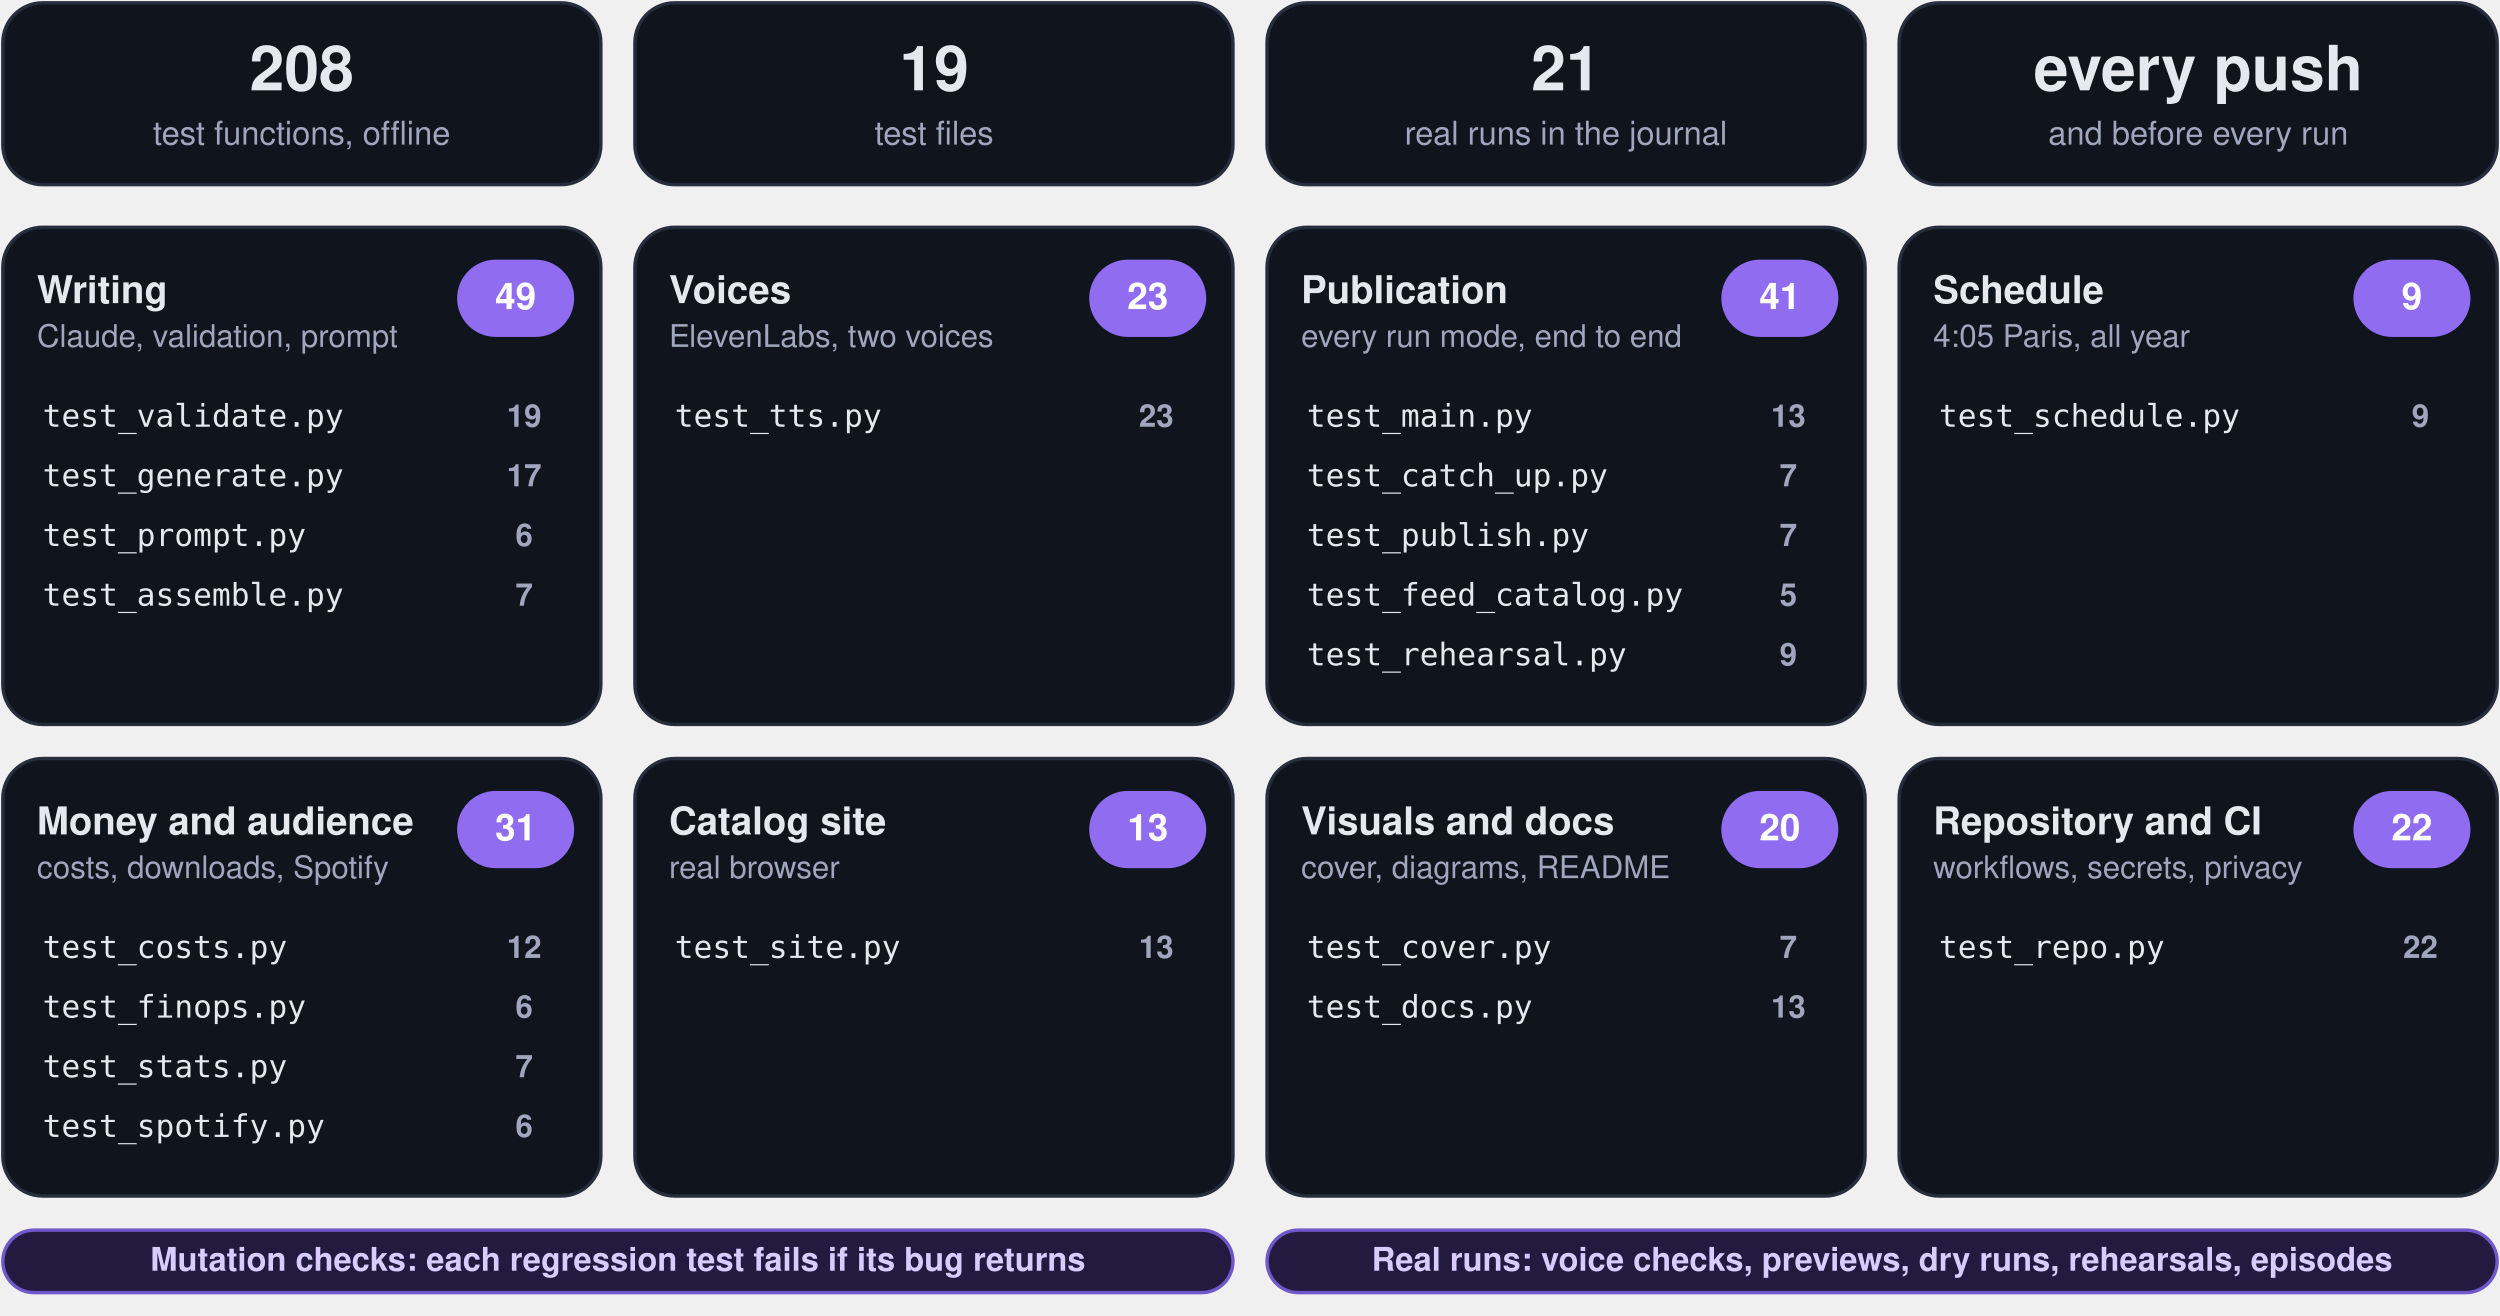
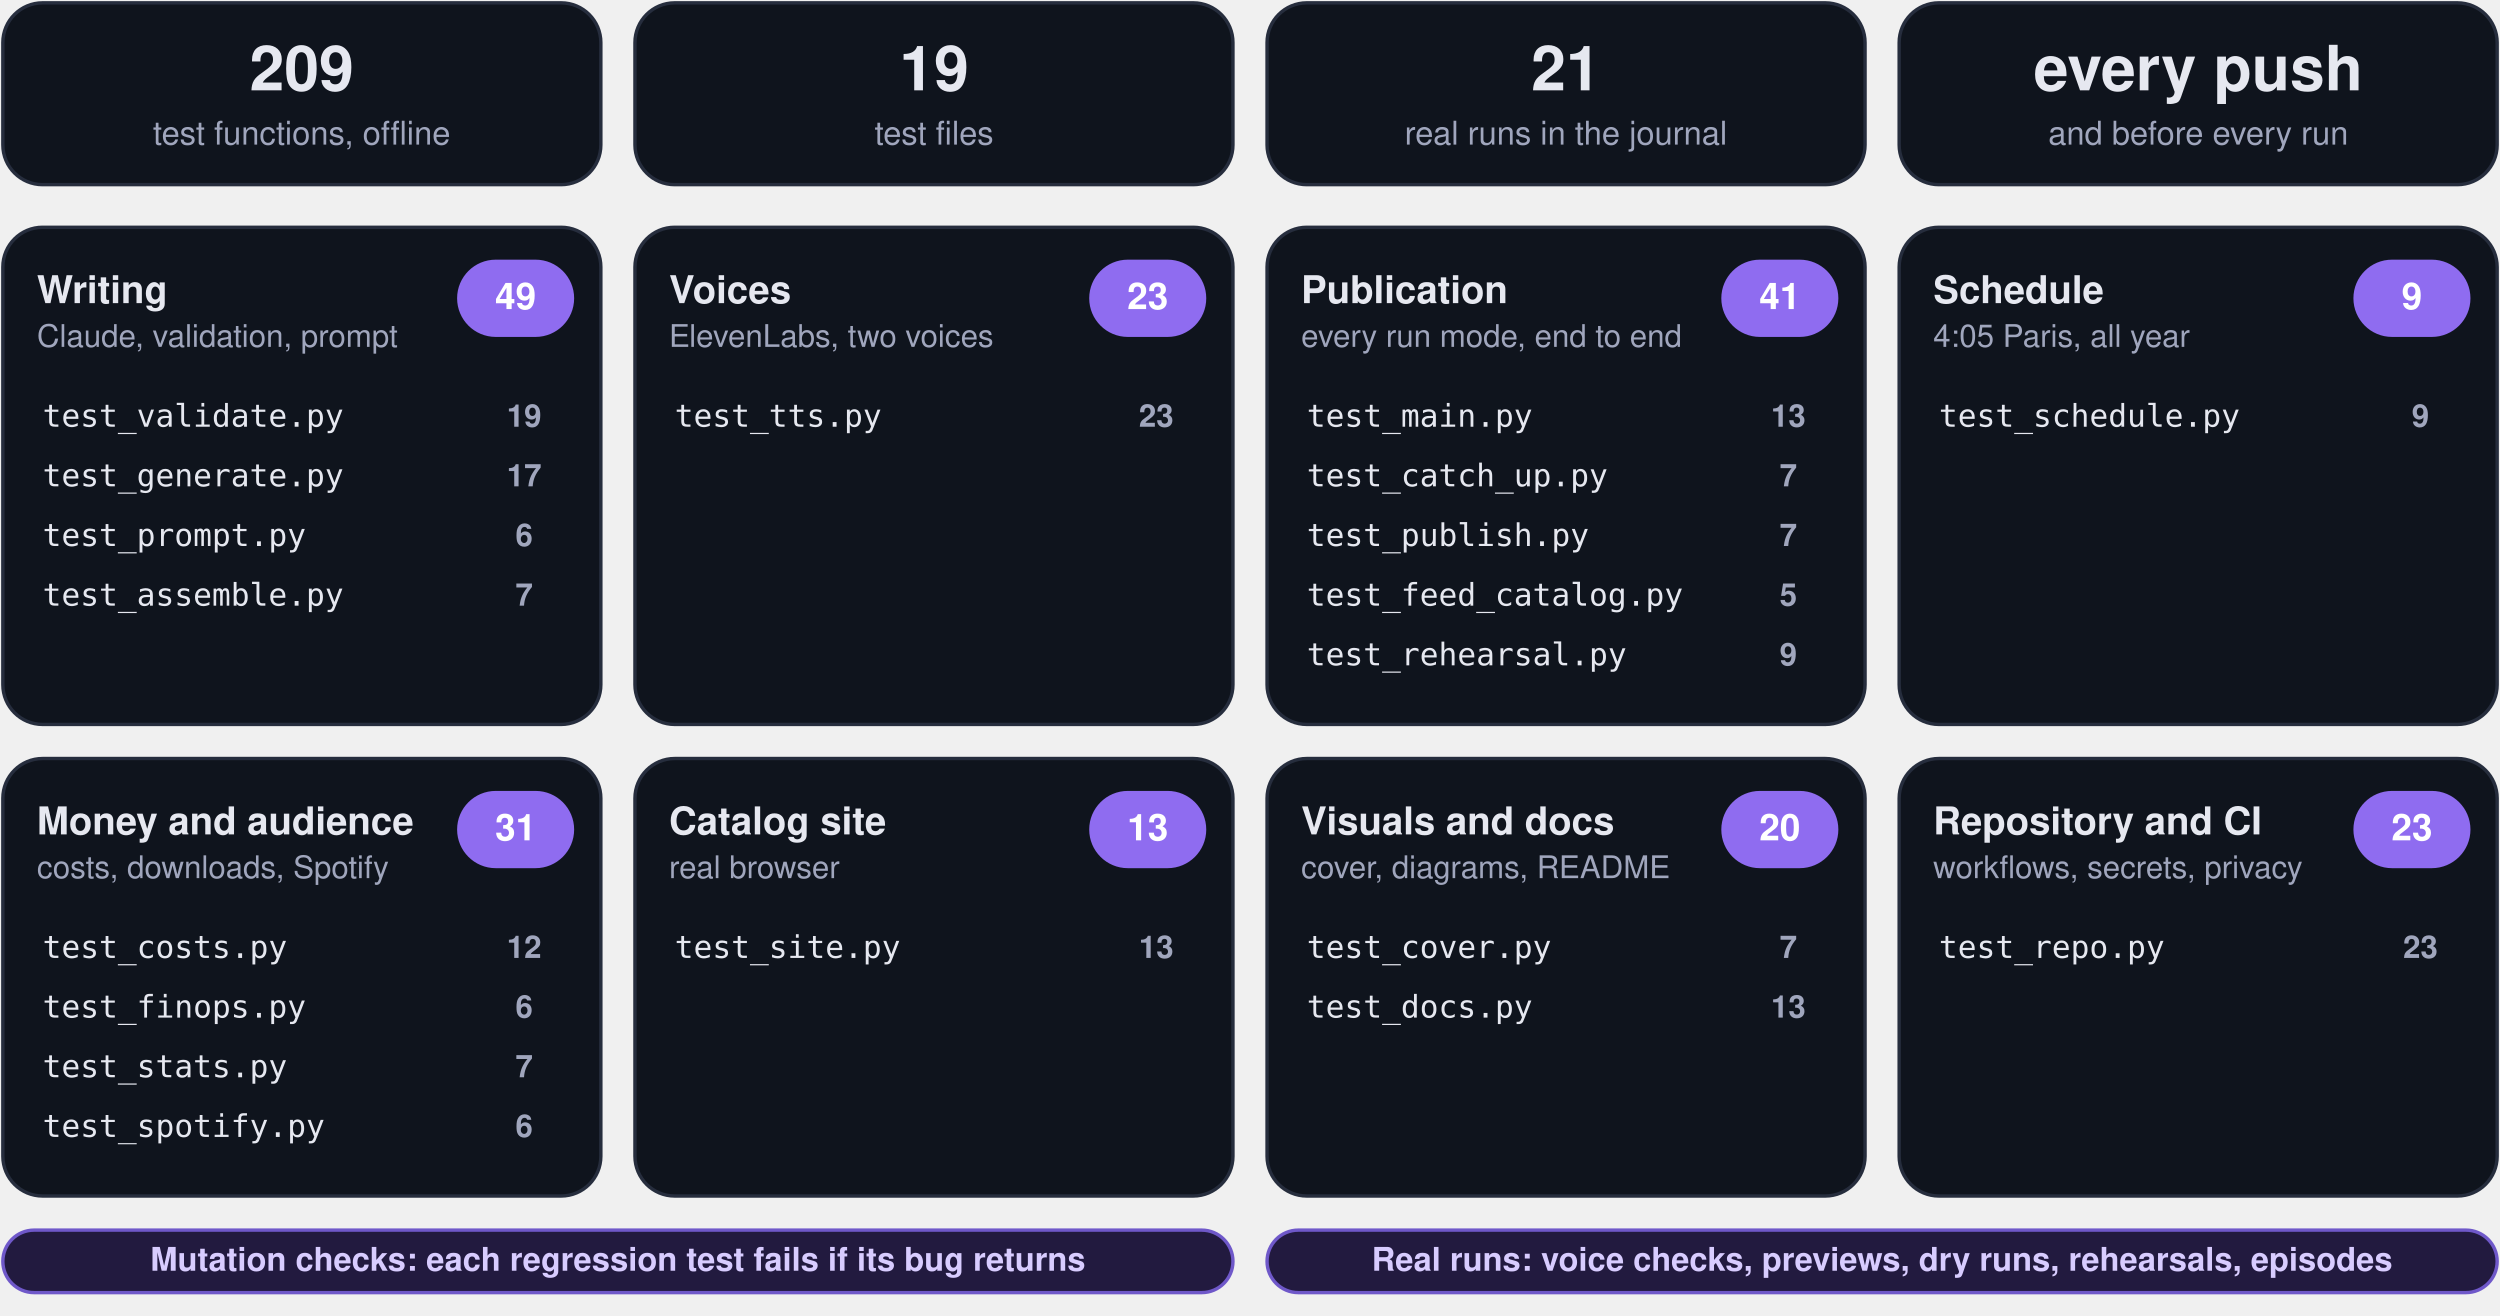
- <svg xmlns="http://www.w3.org/2000/svg" viewBox="0 0 880 463" width="880" height="463" role="img" aria-label="Test plan: 208 offline tests in 19 files">
+ <svg xmlns="http://www.w3.org/2000/svg" viewBox="0 0 880 463" width="880" height="463" role="img" aria-label="Test plan: 209 offline tests in 19 files">
  <g class="box">
    <rect x="1.0" y="1.0" width="210.5" height="64.0" rx="14" fill="#0f141d" stroke="#262d3d" stroke-width="1.2" class="frame" />
-     <text x="106.2" y="31.8" font-family="-apple-system, BlinkMacSystemFont, 'Segoe UI', Helvetica, Arial, sans-serif" font-size="22" font-weight="750" fill="#e6e8f0" text-anchor="middle">208</text>
+     <text x="106.2" y="31.8" font-family="-apple-system, BlinkMacSystemFont, 'Segoe UI', Helvetica, Arial, sans-serif" font-size="22" font-weight="750" fill="#e6e8f0" text-anchor="middle">209</text>
    <text x="106.2" y="50.9" font-family="-apple-system, BlinkMacSystemFont, 'Segoe UI', Helvetica, Arial, sans-serif" font-size="11.5" font-weight="500" fill="#a0a6bd" text-anchor="middle">test functions, offline</text>
  </g>
  <g class="box">
    <rect x="223.5" y="1.0" width="210.5" height="64.0" rx="14" fill="#0f141d" stroke="#262d3d" stroke-width="1.2" class="frame" />
    <text x="328.8" y="31.8" font-family="-apple-system, BlinkMacSystemFont, 'Segoe UI', Helvetica, Arial, sans-serif" font-size="22" font-weight="750" fill="#e6e8f0" text-anchor="middle">19</text>
    <text x="328.8" y="50.9" font-family="-apple-system, BlinkMacSystemFont, 'Segoe UI', Helvetica, Arial, sans-serif" font-size="11.5" font-weight="500" fill="#a0a6bd" text-anchor="middle">test files</text>
  </g>
  <g class="box">
    <rect x="446.0" y="1.0" width="210.5" height="64.0" rx="14" fill="#0f141d" stroke="#262d3d" stroke-width="1.2" class="frame" />
    <text x="551.2" y="31.8" font-family="-apple-system, BlinkMacSystemFont, 'Segoe UI', Helvetica, Arial, sans-serif" font-size="22" font-weight="750" fill="#e6e8f0" text-anchor="middle">21</text>
    <text x="551.2" y="50.9" font-family="-apple-system, BlinkMacSystemFont, 'Segoe UI', Helvetica, Arial, sans-serif" font-size="11.5" font-weight="500" fill="#a0a6bd" text-anchor="middle">real runs in the journal</text>
  </g>
  <g class="box">
    <rect x="668.5" y="1.0" width="210.5" height="64.0" rx="14" fill="#0f141d" stroke="#262d3d" stroke-width="1.2" class="frame" />
    <text x="773.8" y="31.8" font-family="-apple-system, BlinkMacSystemFont, 'Segoe UI', Helvetica, Arial, sans-serif" font-size="22" font-weight="750" fill="#e6e8f0" text-anchor="middle">every push</text>
    <text x="773.8" y="50.9" font-family="-apple-system, BlinkMacSystemFont, 'Segoe UI', Helvetica, Arial, sans-serif" font-size="11.5" font-weight="500" fill="#a0a6bd" text-anchor="middle">and before every run</text>
  </g>
  <rect x="1.0" y="80.0" width="210.5" height="175.0" rx="14" fill="#0f141d" stroke="#262d3d" stroke-width="1.2" />
  <g class="box">
    <rect x="9.0" y="90.0" width="152.5" height="40.0" rx="12" fill="none" stroke="none" stroke-width="1.2" class="frame" />
    <text x="13.0" y="106.7" font-family="-apple-system, BlinkMacSystemFont, 'Segoe UI', Helvetica, Arial, sans-serif" font-size="13.5" font-weight="700" fill="#e6e8f0" text-anchor="start">Writing</text>
    <text x="13.0" y="122.1" font-family="-apple-system, BlinkMacSystemFont, 'Segoe UI', Helvetica, Arial, sans-serif" font-size="11" font-weight="400" fill="#a0a6bd" text-anchor="start">Claude, validation, prompt</text>
  </g>
  <g class="box">
    <rect x="161.5" y="92.0" width="40.0" height="26.0" rx="13" fill="#8f6cf0" stroke="#8f6cf0" stroke-width="1.2" class="frame" />
    <text x="181.5" y="108.8" font-family="-apple-system, BlinkMacSystemFont, 'Segoe UI', Helvetica, Arial, sans-serif" font-size="13" font-weight="700" fill="#ffffff" text-anchor="middle">49</text>
  </g>
  <g class="box">
    <rect x="11.0" y="138.0" width="190.5" height="18.0" rx="12" fill="none" stroke="none" stroke-width="1.2" class="frame" />
    <text x="15.0" y="150.2" font-family="ui-monospace, SFMono-Regular, Menlo, Consolas, monospace" font-size="11" font-weight="500" fill="#e6e8f0" text-anchor="start">test_validate.py</text>
  </g>
  <g class="box">
    <rect x="167.5" y="138.0" width="34.0" height="18.0" rx="12" fill="none" stroke="none" stroke-width="1.2" class="frame" />
    <text x="184.5" y="150.2" font-family="-apple-system, BlinkMacSystemFont, 'Segoe UI', Helvetica, Arial, sans-serif" font-size="11" font-weight="700" fill="#a0a6bd" text-anchor="middle">19</text>
  </g>
  <g class="box">
    <rect x="11.0" y="159.0" width="190.5" height="18.0" rx="12" fill="none" stroke="none" stroke-width="1.2" class="frame" />
    <text x="15.0" y="171.2" font-family="ui-monospace, SFMono-Regular, Menlo, Consolas, monospace" font-size="11" font-weight="500" fill="#e6e8f0" text-anchor="start">test_generate.py</text>
  </g>
  <g class="box">
    <rect x="167.5" y="159.0" width="34.0" height="18.0" rx="12" fill="none" stroke="none" stroke-width="1.2" class="frame" />
    <text x="184.5" y="171.2" font-family="-apple-system, BlinkMacSystemFont, 'Segoe UI', Helvetica, Arial, sans-serif" font-size="11" font-weight="700" fill="#a0a6bd" text-anchor="middle">17</text>
  </g>
  <g class="box">
    <rect x="11.0" y="180.0" width="190.5" height="18.0" rx="12" fill="none" stroke="none" stroke-width="1.2" class="frame" />
    <text x="15.0" y="192.2" font-family="ui-monospace, SFMono-Regular, Menlo, Consolas, monospace" font-size="11" font-weight="500" fill="#e6e8f0" text-anchor="start">test_prompt.py</text>
  </g>
  <g class="box">
    <rect x="167.5" y="180.0" width="34.0" height="18.0" rx="12" fill="none" stroke="none" stroke-width="1.2" class="frame" />
    <text x="184.5" y="192.2" font-family="-apple-system, BlinkMacSystemFont, 'Segoe UI', Helvetica, Arial, sans-serif" font-size="11" font-weight="700" fill="#a0a6bd" text-anchor="middle">6</text>
  </g>
  <g class="box">
    <rect x="11.0" y="201.0" width="190.5" height="18.0" rx="12" fill="none" stroke="none" stroke-width="1.2" class="frame" />
    <text x="15.0" y="213.2" font-family="ui-monospace, SFMono-Regular, Menlo, Consolas, monospace" font-size="11" font-weight="500" fill="#e6e8f0" text-anchor="start">test_assemble.py</text>
  </g>
  <g class="box">
    <rect x="167.5" y="201.0" width="34.0" height="18.0" rx="12" fill="none" stroke="none" stroke-width="1.2" class="frame" />
    <text x="184.5" y="213.2" font-family="-apple-system, BlinkMacSystemFont, 'Segoe UI', Helvetica, Arial, sans-serif" font-size="11" font-weight="700" fill="#a0a6bd" text-anchor="middle">7</text>
  </g>
  <rect x="223.5" y="80.0" width="210.5" height="175.0" rx="14" fill="#0f141d" stroke="#262d3d" stroke-width="1.2" />
  <g class="box">
    <rect x="231.5" y="90.0" width="152.5" height="40.0" rx="12" fill="none" stroke="none" stroke-width="1.2" class="frame" />
    <text x="235.5" y="106.7" font-family="-apple-system, BlinkMacSystemFont, 'Segoe UI', Helvetica, Arial, sans-serif" font-size="13.5" font-weight="700" fill="#e6e8f0" text-anchor="start">Voices</text>
    <text x="235.5" y="122.1" font-family="-apple-system, BlinkMacSystemFont, 'Segoe UI', Helvetica, Arial, sans-serif" font-size="11" font-weight="400" fill="#a0a6bd" text-anchor="start">ElevenLabs, two voices</text>
  </g>
  <g class="box">
    <rect x="384.0" y="92.0" width="40.0" height="26.0" rx="13" fill="#8f6cf0" stroke="#8f6cf0" stroke-width="1.2" class="frame" />
    <text x="404.0" y="108.8" font-family="-apple-system, BlinkMacSystemFont, 'Segoe UI', Helvetica, Arial, sans-serif" font-size="13" font-weight="700" fill="#ffffff" text-anchor="middle">23</text>
  </g>
  <g class="box">
    <rect x="233.5" y="138.0" width="190.5" height="18.0" rx="12" fill="none" stroke="none" stroke-width="1.2" class="frame" />
    <text x="237.5" y="150.2" font-family="ui-monospace, SFMono-Regular, Menlo, Consolas, monospace" font-size="11" font-weight="500" fill="#e6e8f0" text-anchor="start">test_tts.py</text>
  </g>
  <g class="box">
    <rect x="390.0" y="138.0" width="34.0" height="18.0" rx="12" fill="none" stroke="none" stroke-width="1.2" class="frame" />
    <text x="407.0" y="150.2" font-family="-apple-system, BlinkMacSystemFont, 'Segoe UI', Helvetica, Arial, sans-serif" font-size="11" font-weight="700" fill="#a0a6bd" text-anchor="middle">23</text>
  </g>
  <rect x="446.0" y="80.0" width="210.5" height="175.0" rx="14" fill="#0f141d" stroke="#262d3d" stroke-width="1.2" />
  <g class="box">
    <rect x="454.0" y="90.0" width="152.5" height="40.0" rx="12" fill="none" stroke="none" stroke-width="1.2" class="frame" />
    <text x="458.0" y="106.7" font-family="-apple-system, BlinkMacSystemFont, 'Segoe UI', Helvetica, Arial, sans-serif" font-size="13.5" font-weight="700" fill="#e6e8f0" text-anchor="start">Publication</text>
    <text x="458.0" y="122.1" font-family="-apple-system, BlinkMacSystemFont, 'Segoe UI', Helvetica, Arial, sans-serif" font-size="11" font-weight="400" fill="#a0a6bd" text-anchor="start">every run mode, end to end</text>
  </g>
  <g class="box">
    <rect x="606.5" y="92.0" width="40.0" height="26.0" rx="13" fill="#8f6cf0" stroke="#8f6cf0" stroke-width="1.2" class="frame" />
    <text x="626.5" y="108.8" font-family="-apple-system, BlinkMacSystemFont, 'Segoe UI', Helvetica, Arial, sans-serif" font-size="13" font-weight="700" fill="#ffffff" text-anchor="middle">41</text>
  </g>
  <g class="box">
    <rect x="456.0" y="138.0" width="190.5" height="18.0" rx="12" fill="none" stroke="none" stroke-width="1.2" class="frame" />
    <text x="460.0" y="150.2" font-family="ui-monospace, SFMono-Regular, Menlo, Consolas, monospace" font-size="11" font-weight="500" fill="#e6e8f0" text-anchor="start">test_main.py</text>
  </g>
  <g class="box">
    <rect x="612.5" y="138.0" width="34.0" height="18.0" rx="12" fill="none" stroke="none" stroke-width="1.2" class="frame" />
    <text x="629.5" y="150.2" font-family="-apple-system, BlinkMacSystemFont, 'Segoe UI', Helvetica, Arial, sans-serif" font-size="11" font-weight="700" fill="#a0a6bd" text-anchor="middle">13</text>
  </g>
  <g class="box">
    <rect x="456.0" y="159.0" width="190.5" height="18.0" rx="12" fill="none" stroke="none" stroke-width="1.2" class="frame" />
    <text x="460.0" y="171.2" font-family="ui-monospace, SFMono-Regular, Menlo, Consolas, monospace" font-size="11" font-weight="500" fill="#e6e8f0" text-anchor="start">test_catch_up.py</text>
  </g>
  <g class="box">
    <rect x="612.5" y="159.0" width="34.0" height="18.0" rx="12" fill="none" stroke="none" stroke-width="1.2" class="frame" />
    <text x="629.5" y="171.2" font-family="-apple-system, BlinkMacSystemFont, 'Segoe UI', Helvetica, Arial, sans-serif" font-size="11" font-weight="700" fill="#a0a6bd" text-anchor="middle">7</text>
  </g>
  <g class="box">
    <rect x="456.0" y="180.0" width="190.5" height="18.0" rx="12" fill="none" stroke="none" stroke-width="1.2" class="frame" />
    <text x="460.0" y="192.2" font-family="ui-monospace, SFMono-Regular, Menlo, Consolas, monospace" font-size="11" font-weight="500" fill="#e6e8f0" text-anchor="start">test_publish.py</text>
  </g>
  <g class="box">
    <rect x="612.5" y="180.0" width="34.0" height="18.0" rx="12" fill="none" stroke="none" stroke-width="1.2" class="frame" />
    <text x="629.5" y="192.2" font-family="-apple-system, BlinkMacSystemFont, 'Segoe UI', Helvetica, Arial, sans-serif" font-size="11" font-weight="700" fill="#a0a6bd" text-anchor="middle">7</text>
  </g>
  <g class="box">
    <rect x="456.0" y="201.0" width="190.5" height="18.0" rx="12" fill="none" stroke="none" stroke-width="1.2" class="frame" />
    <text x="460.0" y="213.2" font-family="ui-monospace, SFMono-Regular, Menlo, Consolas, monospace" font-size="11" font-weight="500" fill="#e6e8f0" text-anchor="start">test_feed_catalog.py</text>
  </g>
  <g class="box">
    <rect x="612.5" y="201.0" width="34.0" height="18.0" rx="12" fill="none" stroke="none" stroke-width="1.2" class="frame" />
    <text x="629.5" y="213.2" font-family="-apple-system, BlinkMacSystemFont, 'Segoe UI', Helvetica, Arial, sans-serif" font-size="11" font-weight="700" fill="#a0a6bd" text-anchor="middle">5</text>
  </g>
  <g class="box">
    <rect x="456.0" y="222.0" width="190.5" height="18.0" rx="12" fill="none" stroke="none" stroke-width="1.2" class="frame" />
    <text x="460.0" y="234.2" font-family="ui-monospace, SFMono-Regular, Menlo, Consolas, monospace" font-size="11" font-weight="500" fill="#e6e8f0" text-anchor="start">test_rehearsal.py</text>
  </g>
  <g class="box">
    <rect x="612.5" y="222.0" width="34.0" height="18.0" rx="12" fill="none" stroke="none" stroke-width="1.2" class="frame" />
    <text x="629.5" y="234.2" font-family="-apple-system, BlinkMacSystemFont, 'Segoe UI', Helvetica, Arial, sans-serif" font-size="11" font-weight="700" fill="#a0a6bd" text-anchor="middle">9</text>
  </g>
  <rect x="668.5" y="80.0" width="210.5" height="175.0" rx="14" fill="#0f141d" stroke="#262d3d" stroke-width="1.2" />
  <g class="box">
    <rect x="676.5" y="90.0" width="152.5" height="40.0" rx="12" fill="none" stroke="none" stroke-width="1.2" class="frame" />
    <text x="680.5" y="106.7" font-family="-apple-system, BlinkMacSystemFont, 'Segoe UI', Helvetica, Arial, sans-serif" font-size="13.5" font-weight="700" fill="#e6e8f0" text-anchor="start">Schedule</text>
    <text x="680.5" y="122.1" font-family="-apple-system, BlinkMacSystemFont, 'Segoe UI', Helvetica, Arial, sans-serif" font-size="11" font-weight="400" fill="#a0a6bd" text-anchor="start">4:05 Paris, all year</text>
  </g>
  <g class="box">
    <rect x="829.0" y="92.0" width="40.0" height="26.0" rx="13" fill="#8f6cf0" stroke="#8f6cf0" stroke-width="1.2" class="frame" />
    <text x="849.0" y="108.8" font-family="-apple-system, BlinkMacSystemFont, 'Segoe UI', Helvetica, Arial, sans-serif" font-size="13" font-weight="700" fill="#ffffff" text-anchor="middle">9</text>
  </g>
  <g class="box">
    <rect x="678.5" y="138.0" width="190.5" height="18.0" rx="12" fill="none" stroke="none" stroke-width="1.2" class="frame" />
    <text x="682.5" y="150.2" font-family="ui-monospace, SFMono-Regular, Menlo, Consolas, monospace" font-size="11" font-weight="500" fill="#e6e8f0" text-anchor="start">test_schedule.py</text>
  </g>
  <g class="box">
    <rect x="835.0" y="138.0" width="34.0" height="18.0" rx="12" fill="none" stroke="none" stroke-width="1.2" class="frame" />
    <text x="852.0" y="150.2" font-family="-apple-system, BlinkMacSystemFont, 'Segoe UI', Helvetica, Arial, sans-serif" font-size="11" font-weight="700" fill="#a0a6bd" text-anchor="middle">9</text>
  </g>
  <rect x="1.0" y="267.0" width="210.5" height="154.0" rx="14" fill="#0f141d" stroke="#262d3d" stroke-width="1.2" />
  <g class="box">
    <rect x="9.0" y="277.0" width="152.5" height="40.0" rx="12" fill="none" stroke="none" stroke-width="1.2" class="frame" />
    <text x="13.0" y="293.7" font-family="-apple-system, BlinkMacSystemFont, 'Segoe UI', Helvetica, Arial, sans-serif" font-size="13.5" font-weight="700" fill="#e6e8f0" text-anchor="start">Money and audience</text>
    <text x="13.0" y="309.1" font-family="-apple-system, BlinkMacSystemFont, 'Segoe UI', Helvetica, Arial, sans-serif" font-size="11" font-weight="400" fill="#a0a6bd" text-anchor="start">costs, downloads, Spotify</text>
  </g>
  <g class="box">
    <rect x="161.5" y="279.0" width="40.0" height="26.0" rx="13" fill="#8f6cf0" stroke="#8f6cf0" stroke-width="1.2" class="frame" />
    <text x="181.5" y="295.8" font-family="-apple-system, BlinkMacSystemFont, 'Segoe UI', Helvetica, Arial, sans-serif" font-size="13" font-weight="700" fill="#ffffff" text-anchor="middle">31</text>
  </g>
  <g class="box">
    <rect x="11.0" y="325.0" width="190.5" height="18.0" rx="12" fill="none" stroke="none" stroke-width="1.2" class="frame" />
    <text x="15.0" y="337.2" font-family="ui-monospace, SFMono-Regular, Menlo, Consolas, monospace" font-size="11" font-weight="500" fill="#e6e8f0" text-anchor="start">test_costs.py</text>
  </g>
  <g class="box">
    <rect x="167.5" y="325.0" width="34.0" height="18.0" rx="12" fill="none" stroke="none" stroke-width="1.2" class="frame" />
    <text x="184.5" y="337.2" font-family="-apple-system, BlinkMacSystemFont, 'Segoe UI', Helvetica, Arial, sans-serif" font-size="11" font-weight="700" fill="#a0a6bd" text-anchor="middle">12</text>
  </g>
  <g class="box">
    <rect x="11.0" y="346.0" width="190.5" height="18.0" rx="12" fill="none" stroke="none" stroke-width="1.2" class="frame" />
    <text x="15.0" y="358.2" font-family="ui-monospace, SFMono-Regular, Menlo, Consolas, monospace" font-size="11" font-weight="500" fill="#e6e8f0" text-anchor="start">test_finops.py</text>
  </g>
  <g class="box">
    <rect x="167.5" y="346.0" width="34.0" height="18.0" rx="12" fill="none" stroke="none" stroke-width="1.2" class="frame" />
    <text x="184.5" y="358.2" font-family="-apple-system, BlinkMacSystemFont, 'Segoe UI', Helvetica, Arial, sans-serif" font-size="11" font-weight="700" fill="#a0a6bd" text-anchor="middle">6</text>
  </g>
  <g class="box">
    <rect x="11.0" y="367.0" width="190.5" height="18.0" rx="12" fill="none" stroke="none" stroke-width="1.2" class="frame" />
    <text x="15.0" y="379.2" font-family="ui-monospace, SFMono-Regular, Menlo, Consolas, monospace" font-size="11" font-weight="500" fill="#e6e8f0" text-anchor="start">test_stats.py</text>
  </g>
  <g class="box">
    <rect x="167.5" y="367.0" width="34.0" height="18.0" rx="12" fill="none" stroke="none" stroke-width="1.2" class="frame" />
    <text x="184.5" y="379.2" font-family="-apple-system, BlinkMacSystemFont, 'Segoe UI', Helvetica, Arial, sans-serif" font-size="11" font-weight="700" fill="#a0a6bd" text-anchor="middle">7</text>
  </g>
  <g class="box">
    <rect x="11.0" y="388.0" width="190.5" height="18.0" rx="12" fill="none" stroke="none" stroke-width="1.2" class="frame" />
    <text x="15.0" y="400.2" font-family="ui-monospace, SFMono-Regular, Menlo, Consolas, monospace" font-size="11" font-weight="500" fill="#e6e8f0" text-anchor="start">test_spotify.py</text>
  </g>
  <g class="box">
    <rect x="167.5" y="388.0" width="34.0" height="18.0" rx="12" fill="none" stroke="none" stroke-width="1.2" class="frame" />
    <text x="184.5" y="400.2" font-family="-apple-system, BlinkMacSystemFont, 'Segoe UI', Helvetica, Arial, sans-serif" font-size="11" font-weight="700" fill="#a0a6bd" text-anchor="middle">6</text>
  </g>
  <rect x="223.5" y="267.0" width="210.5" height="154.0" rx="14" fill="#0f141d" stroke="#262d3d" stroke-width="1.2" />
  <g class="box">
    <rect x="231.5" y="277.0" width="152.5" height="40.0" rx="12" fill="none" stroke="none" stroke-width="1.2" class="frame" />
    <text x="235.5" y="293.7" font-family="-apple-system, BlinkMacSystemFont, 'Segoe UI', Helvetica, Arial, sans-serif" font-size="13.5" font-weight="700" fill="#e6e8f0" text-anchor="start">Catalog site</text>
    <text x="235.5" y="309.1" font-family="-apple-system, BlinkMacSystemFont, 'Segoe UI', Helvetica, Arial, sans-serif" font-size="11" font-weight="400" fill="#a0a6bd" text-anchor="start">real browser</text>
  </g>
  <g class="box">
    <rect x="384.0" y="279.0" width="40.0" height="26.0" rx="13" fill="#8f6cf0" stroke="#8f6cf0" stroke-width="1.2" class="frame" />
    <text x="404.0" y="295.8" font-family="-apple-system, BlinkMacSystemFont, 'Segoe UI', Helvetica, Arial, sans-serif" font-size="13" font-weight="700" fill="#ffffff" text-anchor="middle">13</text>
  </g>
  <g class="box">
    <rect x="233.5" y="325.0" width="190.5" height="18.0" rx="12" fill="none" stroke="none" stroke-width="1.2" class="frame" />
    <text x="237.5" y="337.2" font-family="ui-monospace, SFMono-Regular, Menlo, Consolas, monospace" font-size="11" font-weight="500" fill="#e6e8f0" text-anchor="start">test_site.py</text>
  </g>
  <g class="box">
    <rect x="390.0" y="325.0" width="34.0" height="18.0" rx="12" fill="none" stroke="none" stroke-width="1.2" class="frame" />
    <text x="407.0" y="337.2" font-family="-apple-system, BlinkMacSystemFont, 'Segoe UI', Helvetica, Arial, sans-serif" font-size="11" font-weight="700" fill="#a0a6bd" text-anchor="middle">13</text>
  </g>
  <rect x="446.0" y="267.0" width="210.5" height="154.0" rx="14" fill="#0f141d" stroke="#262d3d" stroke-width="1.2" />
  <g class="box">
    <rect x="454.0" y="277.0" width="152.5" height="40.0" rx="12" fill="none" stroke="none" stroke-width="1.2" class="frame" />
    <text x="458.0" y="293.7" font-family="-apple-system, BlinkMacSystemFont, 'Segoe UI', Helvetica, Arial, sans-serif" font-size="13.5" font-weight="700" fill="#e6e8f0" text-anchor="start">Visuals and docs</text>
    <text x="458.0" y="309.1" font-family="-apple-system, BlinkMacSystemFont, 'Segoe UI', Helvetica, Arial, sans-serif" font-size="11" font-weight="400" fill="#a0a6bd" text-anchor="start">cover, diagrams, README</text>
  </g>
  <g class="box">
    <rect x="606.5" y="279.0" width="40.0" height="26.0" rx="13" fill="#8f6cf0" stroke="#8f6cf0" stroke-width="1.2" class="frame" />
    <text x="626.5" y="295.8" font-family="-apple-system, BlinkMacSystemFont, 'Segoe UI', Helvetica, Arial, sans-serif" font-size="13" font-weight="700" fill="#ffffff" text-anchor="middle">20</text>
  </g>
  <g class="box">
    <rect x="456.0" y="325.0" width="190.5" height="18.0" rx="12" fill="none" stroke="none" stroke-width="1.2" class="frame" />
    <text x="460.0" y="337.2" font-family="ui-monospace, SFMono-Regular, Menlo, Consolas, monospace" font-size="11" font-weight="500" fill="#e6e8f0" text-anchor="start">test_cover.py</text>
  </g>
  <g class="box">
    <rect x="612.5" y="325.0" width="34.0" height="18.0" rx="12" fill="none" stroke="none" stroke-width="1.2" class="frame" />
    <text x="629.5" y="337.2" font-family="-apple-system, BlinkMacSystemFont, 'Segoe UI', Helvetica, Arial, sans-serif" font-size="11" font-weight="700" fill="#a0a6bd" text-anchor="middle">7</text>
  </g>
  <g class="box">
    <rect x="456.0" y="346.0" width="190.5" height="18.0" rx="12" fill="none" stroke="none" stroke-width="1.2" class="frame" />
    <text x="460.0" y="358.2" font-family="ui-monospace, SFMono-Regular, Menlo, Consolas, monospace" font-size="11" font-weight="500" fill="#e6e8f0" text-anchor="start">test_docs.py</text>
  </g>
  <g class="box">
    <rect x="612.5" y="346.0" width="34.0" height="18.0" rx="12" fill="none" stroke="none" stroke-width="1.2" class="frame" />
    <text x="629.5" y="358.2" font-family="-apple-system, BlinkMacSystemFont, 'Segoe UI', Helvetica, Arial, sans-serif" font-size="11" font-weight="700" fill="#a0a6bd" text-anchor="middle">13</text>
  </g>
  <rect x="668.5" y="267.0" width="210.5" height="154.0" rx="14" fill="#0f141d" stroke="#262d3d" stroke-width="1.2" />
  <g class="box">
    <rect x="676.5" y="277.0" width="152.5" height="40.0" rx="12" fill="none" stroke="none" stroke-width="1.2" class="frame" />
    <text x="680.5" y="293.7" font-family="-apple-system, BlinkMacSystemFont, 'Segoe UI', Helvetica, Arial, sans-serif" font-size="13.5" font-weight="700" fill="#e6e8f0" text-anchor="start">Repository and CI</text>
    <text x="680.5" y="309.1" font-family="-apple-system, BlinkMacSystemFont, 'Segoe UI', Helvetica, Arial, sans-serif" font-size="11" font-weight="400" fill="#a0a6bd" text-anchor="start">workflows, secrets, privacy</text>
  </g>
  <g class="box">
    <rect x="829.0" y="279.0" width="40.0" height="26.0" rx="13" fill="#8f6cf0" stroke="#8f6cf0" stroke-width="1.2" class="frame" />
-     <text x="849.0" y="295.8" font-family="-apple-system, BlinkMacSystemFont, 'Segoe UI', Helvetica, Arial, sans-serif" font-size="13" font-weight="700" fill="#ffffff" text-anchor="middle">22</text>
+     <text x="849.0" y="295.8" font-family="-apple-system, BlinkMacSystemFont, 'Segoe UI', Helvetica, Arial, sans-serif" font-size="13" font-weight="700" fill="#ffffff" text-anchor="middle">23</text>
  </g>
  <g class="box">
    <rect x="678.5" y="325.0" width="190.5" height="18.0" rx="12" fill="none" stroke="none" stroke-width="1.2" class="frame" />
    <text x="682.5" y="337.2" font-family="ui-monospace, SFMono-Regular, Menlo, Consolas, monospace" font-size="11" font-weight="500" fill="#e6e8f0" text-anchor="start">test_repo.py</text>
  </g>
  <g class="box">
    <rect x="835.0" y="325.0" width="34.0" height="18.0" rx="12" fill="none" stroke="none" stroke-width="1.2" class="frame" />
-     <text x="852.0" y="337.2" font-family="-apple-system, BlinkMacSystemFont, 'Segoe UI', Helvetica, Arial, sans-serif" font-size="11" font-weight="700" fill="#a0a6bd" text-anchor="middle">22</text>
+     <text x="852.0" y="337.2" font-family="-apple-system, BlinkMacSystemFont, 'Segoe UI', Helvetica, Arial, sans-serif" font-size="11" font-weight="700" fill="#a0a6bd" text-anchor="middle">23</text>
  </g>
  <g class="box">
    <rect x="1.0" y="433.0" width="433.0" height="22.0" rx="11" fill="#221a3f" stroke="#6f58c9" stroke-width="1.2" class="frame" />
    <text x="217.5" y="447.3" font-family="-apple-system, BlinkMacSystemFont, 'Segoe UI', Helvetica, Arial, sans-serif" font-size="11.5" font-weight="600" fill="#d8ccff" text-anchor="middle">Mutation checks: each regression test fails if its bug returns</text>
  </g>
  <g class="box">
    <rect x="446.0" y="433.0" width="433.0" height="22.0" rx="11" fill="#221a3f" stroke="#6f58c9" stroke-width="1.2" class="frame" />
    <text x="662.5" y="447.3" font-family="-apple-system, BlinkMacSystemFont, 'Segoe UI', Helvetica, Arial, sans-serif" font-size="11.5" font-weight="600" fill="#d8ccff" text-anchor="middle">Real runs: voice checks, previews, dry runs, rehearsals, episodes</text>
  </g>
</svg>
